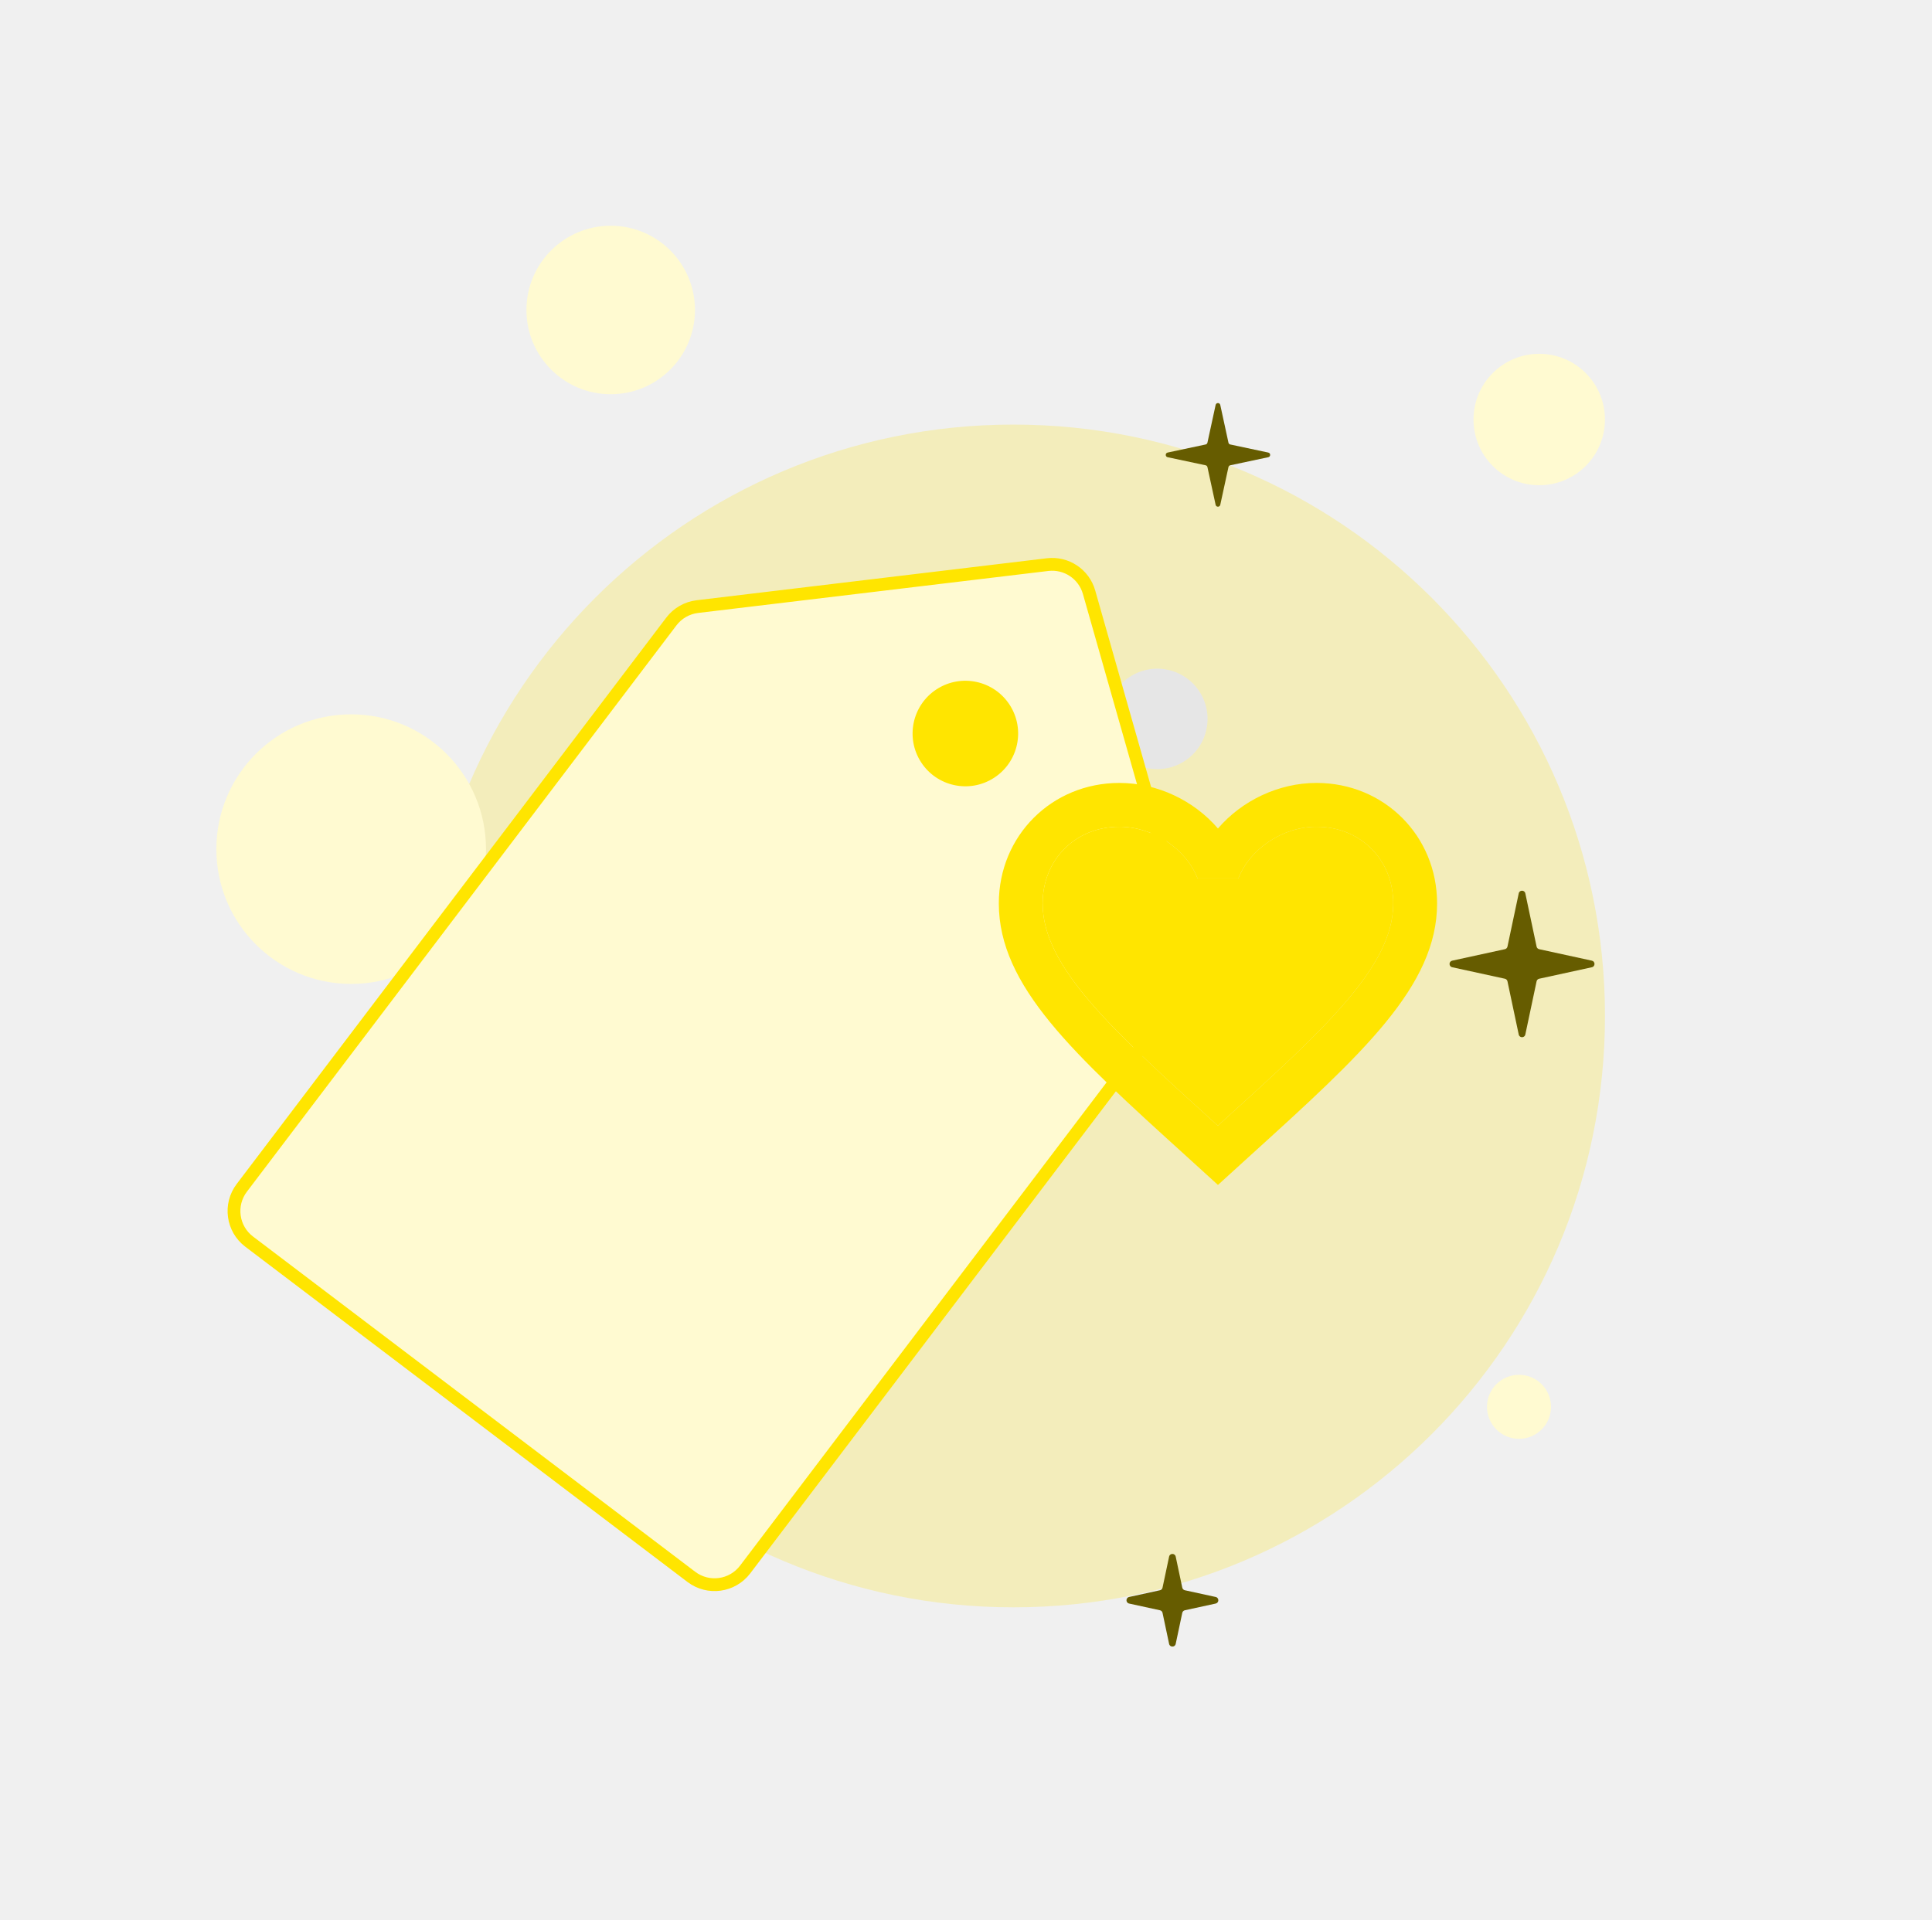
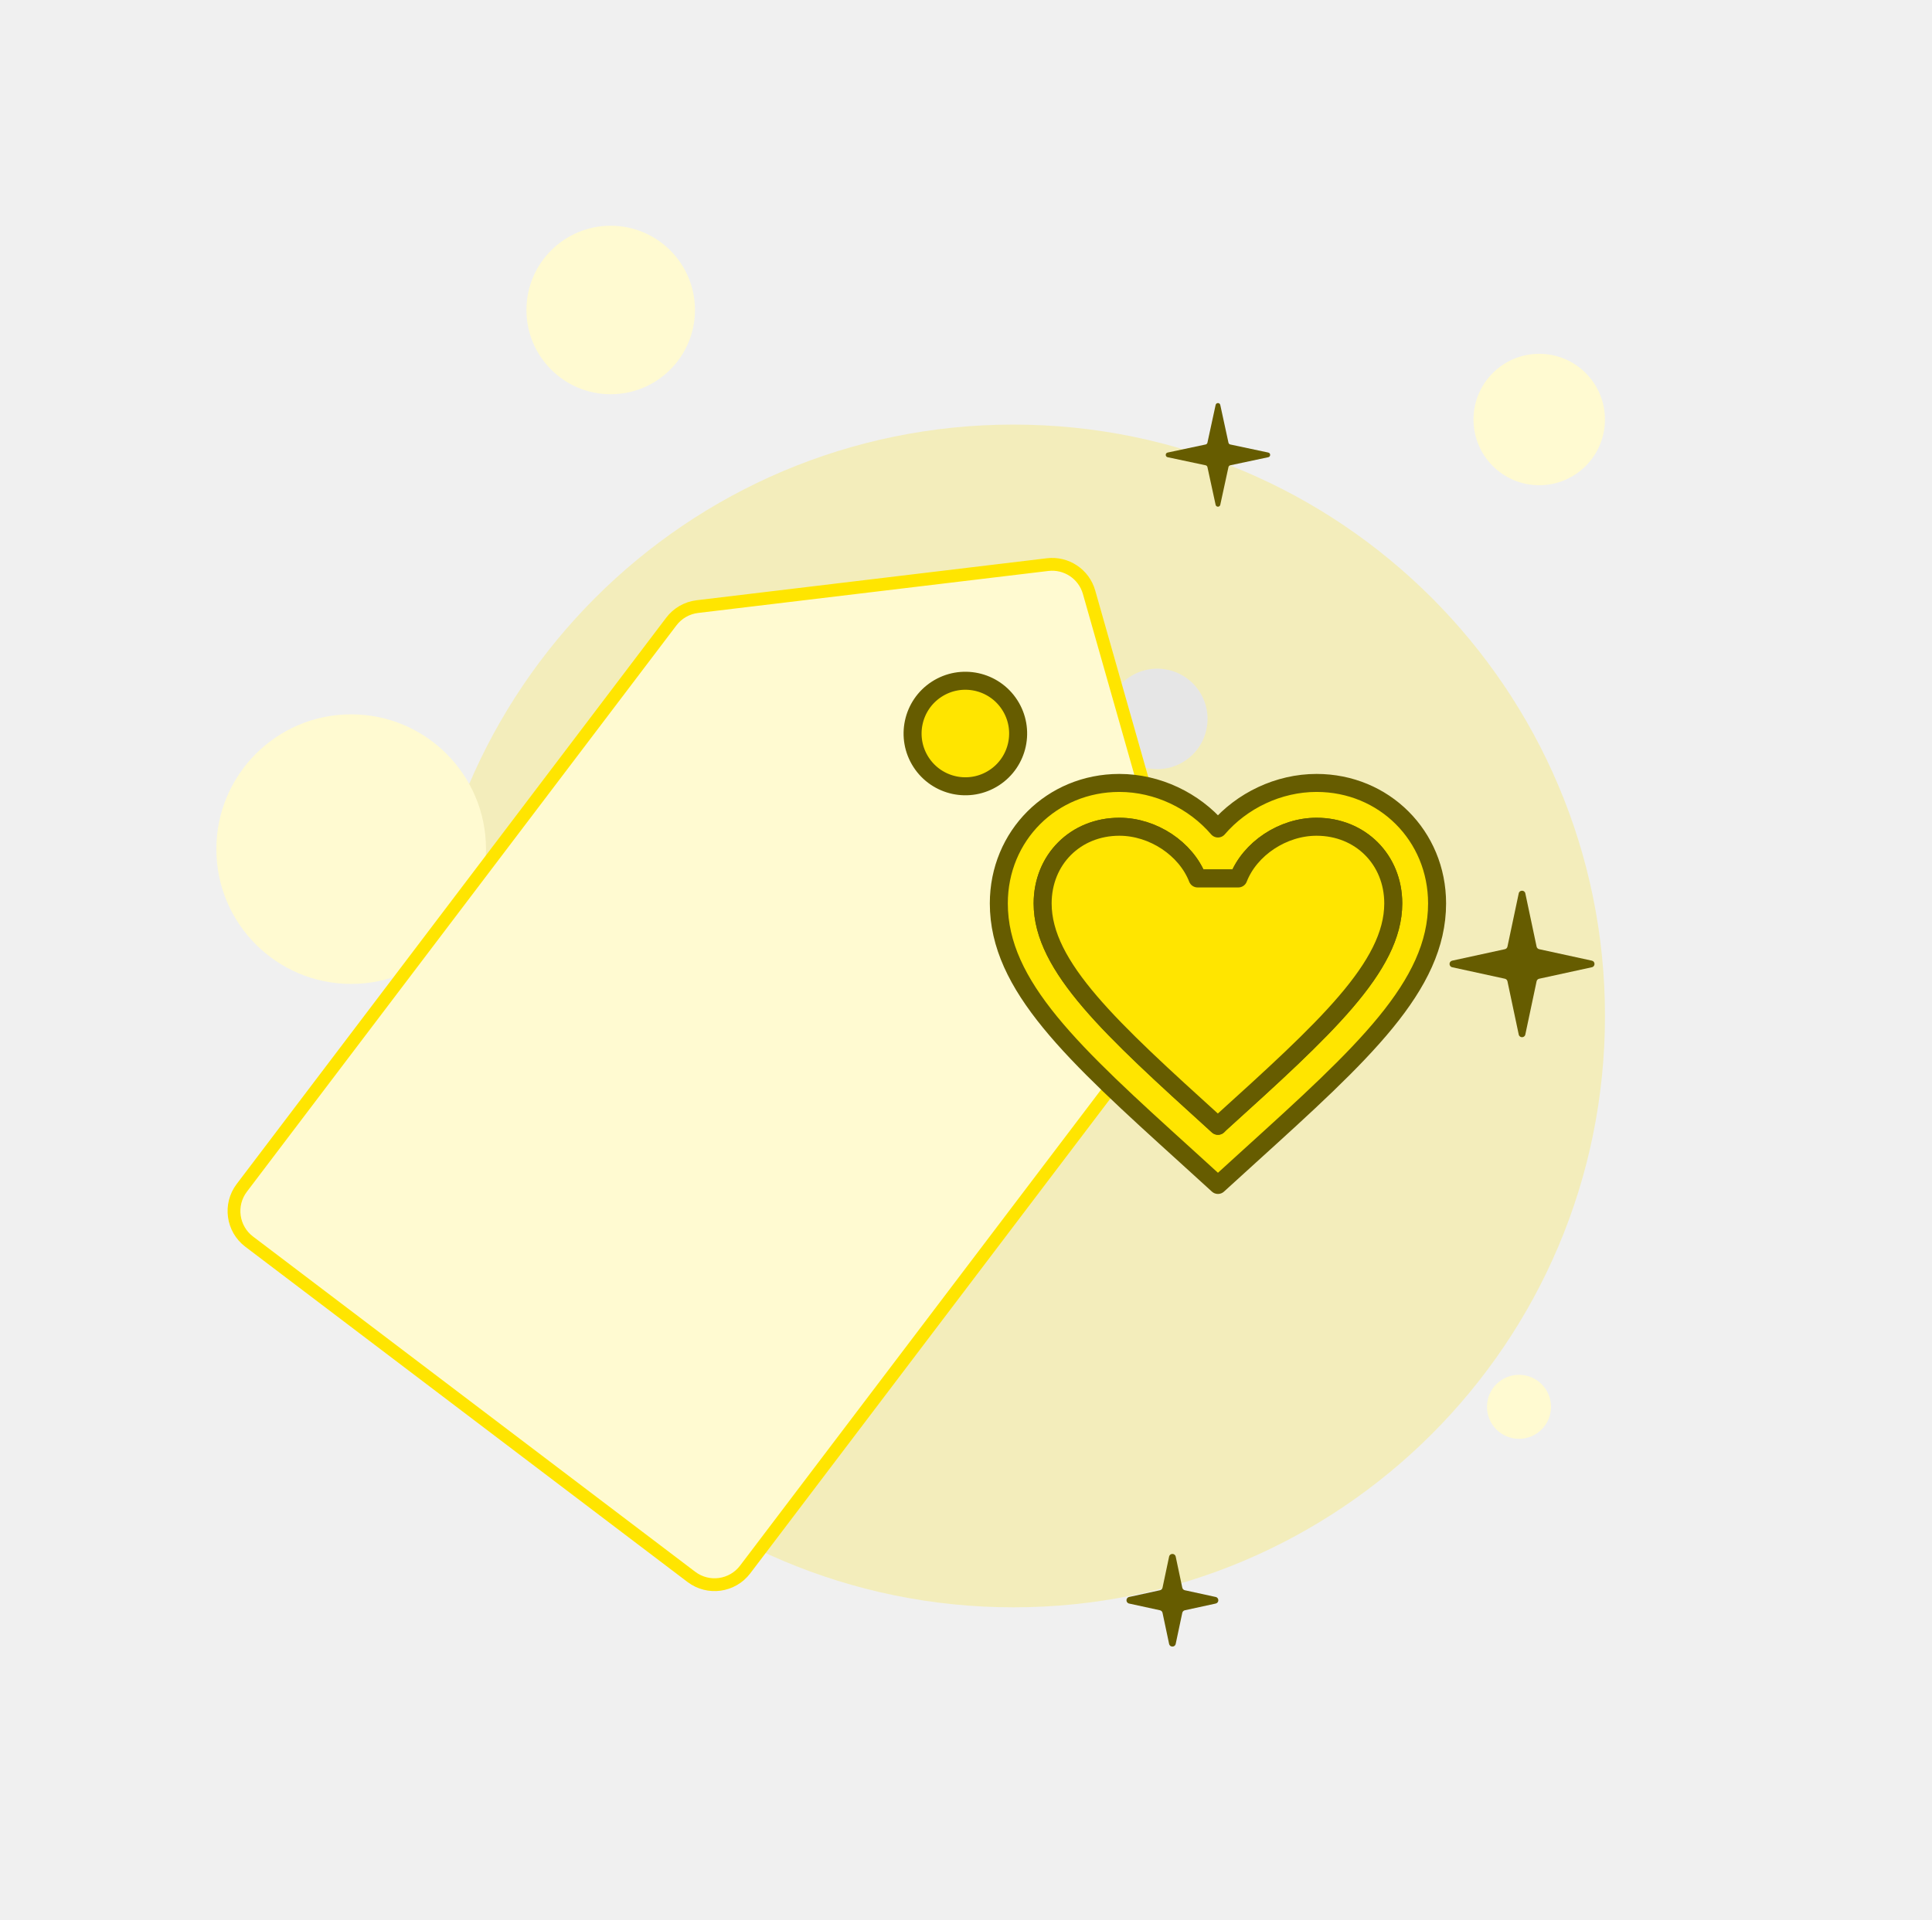
<svg xmlns="http://www.w3.org/2000/svg" width="161" height="160" viewBox="0 0 161 160" fill="none">
  <circle cx="84.456" cy="84.681" r="49.292" fill="#FFE500" fill-opacity="0.22" />
  <circle cx="29.265" cy="70.776" r="11.235" fill="#FFFAD1" />
  <circle cx="50.892" cy="25.838" r="7.022" fill="#FFFAD1" />
  <circle cx="128.269" cy="34.967" r="5.477" fill="#FFFAD1" />
  <circle cx="126.583" cy="117.26" r="2.668" fill="#FFFAD1" />
  <path d="M97.302 38.109C97.093 38.065 97.093 37.766 97.302 37.721L100.468 37.048C100.544 37.032 100.604 36.972 100.62 36.896L101.302 33.753C101.347 33.545 101.644 33.545 101.689 33.753L102.371 36.896C102.387 36.972 102.447 37.032 102.523 37.048L105.689 37.721C105.898 37.766 105.898 38.065 105.689 38.109L102.523 38.782C102.447 38.798 102.387 38.858 102.371 38.934L101.689 42.077C101.644 42.285 101.347 42.285 101.302 42.077L100.62 38.934C100.604 38.858 100.544 38.798 100.468 38.782L97.302 38.109Z" fill="#665C00" />
  <path d="M126.561 74.464C126.624 74.167 127.047 74.167 127.11 74.464L128.049 78.9C128.072 79.008 128.156 79.093 128.264 79.116L132.654 80.072C132.949 80.137 132.949 80.557 132.654 80.621L128.264 81.578C128.156 81.601 128.072 81.686 128.049 81.794L127.11 86.229C127.047 86.526 126.624 86.526 126.561 86.229L125.622 81.794C125.599 81.686 125.515 81.601 125.407 81.578L121.017 80.621C120.722 80.557 120.722 80.137 121.017 80.072L125.407 79.116C125.515 79.093 125.599 79.008 125.622 78.9L126.561 74.464Z" fill="#665C00" />
  <path d="M97.426 129.745C97.489 129.448 97.912 129.448 97.975 129.745L98.523 132.333C98.546 132.441 98.63 132.526 98.738 132.549L101.306 133.109C101.601 133.173 101.601 133.593 101.306 133.658L98.738 134.217C98.63 134.241 98.546 134.325 98.523 134.433L97.975 137.021C97.912 137.318 97.489 137.318 97.426 137.021L96.878 134.433C96.855 134.325 96.771 134.241 96.663 134.217L94.095 133.658C93.8 133.593 93.8 133.173 94.095 133.109L96.663 132.549C96.771 132.526 96.855 132.441 96.878 132.333L97.426 129.745Z" fill="#665C00" />
  <circle cx="96.443" cy="59.922" r="4.185" transform="rotate(142.683 96.4427 59.9216)" fill="white" />
  <circle cx="96.443" cy="59.922" r="4.185" transform="rotate(142.683 96.4427 59.9216)" fill="black" fill-opacity="0.1" />
  <path d="M20.764 103.491L57.614 131.435C59.022 132.503 61.029 132.227 62.096 130.819L98.819 82.391C99.427 81.591 99.622 80.551 99.347 79.584L90.755 49.362C90.326 47.849 88.859 46.873 87.298 47.061L58.113 50.561C57.251 50.664 56.469 51.113 55.945 51.804L20.148 99.01C19.081 100.418 19.357 102.424 20.764 103.491Z" fill="#FFFAD1" stroke="#FFE500" stroke-width="1.066" />
-   <circle cx="80.447" cy="61.141" r="4.398" transform="rotate(-122.916 80.4466 61.1405)" fill="#FFE500" />
-   <path d="M101.679 93.653L101.496 93.836L101.295 93.653C92.621 85.783 86.887 80.579 86.887 75.301C86.887 71.649 89.627 68.91 93.279 68.91C96.091 68.91 98.83 70.736 99.798 73.219H103.194C104.162 70.736 106.901 68.91 109.713 68.91C113.366 68.91 116.105 71.649 116.105 75.301C116.105 80.579 110.371 85.783 101.679 93.653ZM109.713 65.258C106.536 65.258 103.486 66.737 101.496 69.056C99.506 66.737 96.456 65.258 93.279 65.258C87.654 65.258 83.235 69.659 83.235 75.301C83.235 82.186 89.444 87.828 98.848 96.356L101.496 98.766L104.144 96.356C113.548 87.828 119.757 82.186 119.757 75.301C119.757 69.659 115.338 65.258 109.713 65.258Z" fill="#FFE500" />
-   <path d="M101.679 93.653L101.496 93.836L101.295 93.653C92.621 85.783 86.887 80.579 86.887 75.301C86.887 71.649 89.627 68.91 93.279 68.91C96.091 68.91 98.83 70.736 99.798 73.219H103.194C104.162 70.736 106.901 68.91 109.713 68.91C113.366 68.91 116.105 71.649 116.105 75.301C116.105 80.579 110.371 85.783 101.679 93.653Z" fill="#FFE500" />
+   <circle cx="80.447" cy="61.141" r="4.398" transform="rotate(-122.916 80.4466 61.1405)" fill="#FFE500" stroke="#665C00" stroke-width="1.5" stroke-linejoin="round" stroke-linecap="round" />
+   <path d="M101.679 93.653L101.496 93.836L101.295 93.653C92.621 85.783 86.887 80.579 86.887 75.301C86.887 71.649 89.627 68.91 93.279 68.91C96.091 68.91 98.83 70.736 99.798 73.219H103.194C104.162 70.736 106.901 68.91 109.713 68.91C113.366 68.91 116.105 71.649 116.105 75.301C116.105 80.579 110.371 85.783 101.679 93.653ZM109.713 65.258C106.536 65.258 103.486 66.737 101.496 69.056C99.506 66.737 96.456 65.258 93.279 65.258C87.654 65.258 83.235 69.659 83.235 75.301C83.235 82.186 89.444 87.828 98.848 96.356L101.496 98.766L104.144 96.356C113.548 87.828 119.757 82.186 119.757 75.301C119.757 69.659 115.338 65.258 109.713 65.258Z" fill="#FFE500" stroke="#665C00" stroke-width="1.5" stroke-linejoin="round" stroke-linecap="round" />
+   <path d="M101.679 93.653L101.496 93.836L101.295 93.653C92.621 85.783 86.887 80.579 86.887 75.301C86.887 71.649 89.627 68.91 93.279 68.91C96.091 68.91 98.83 70.736 99.798 73.219H103.194C104.162 70.736 106.901 68.91 109.713 68.91C113.366 68.91 116.105 71.649 116.105 75.301C116.105 80.579 110.371 85.783 101.679 93.653Z" fill="#FFE500" stroke="#665C00" stroke-width="1.5" stroke-linejoin="round" stroke-linecap="round" />
</svg>
